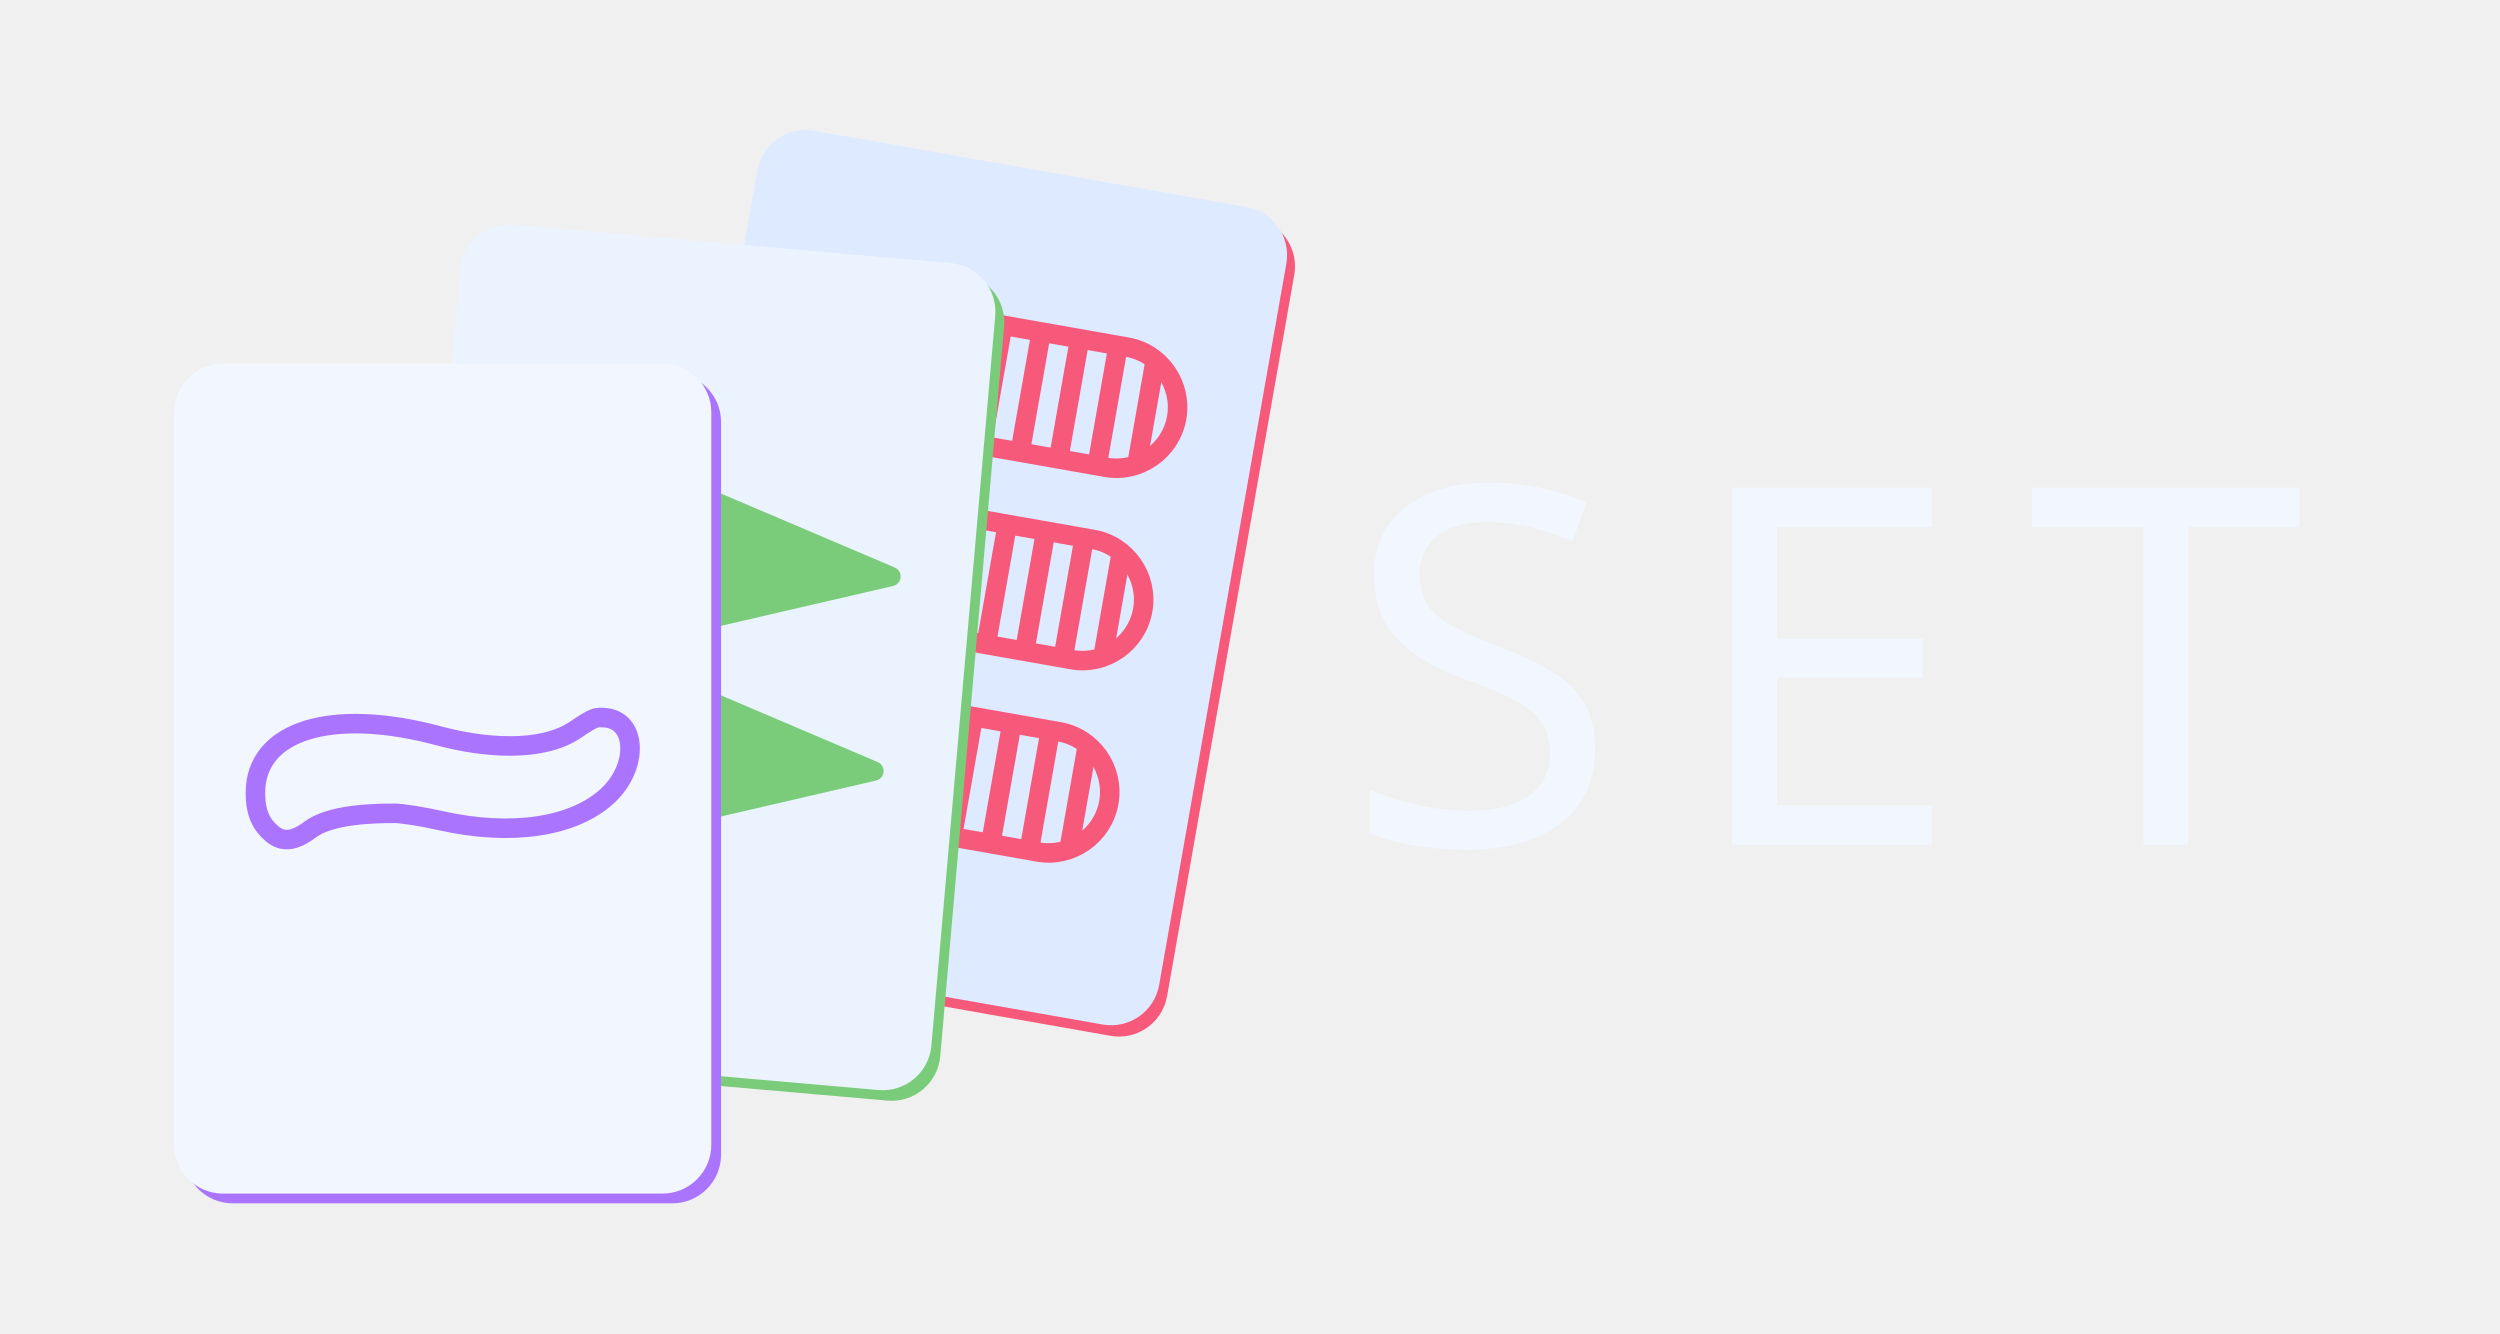
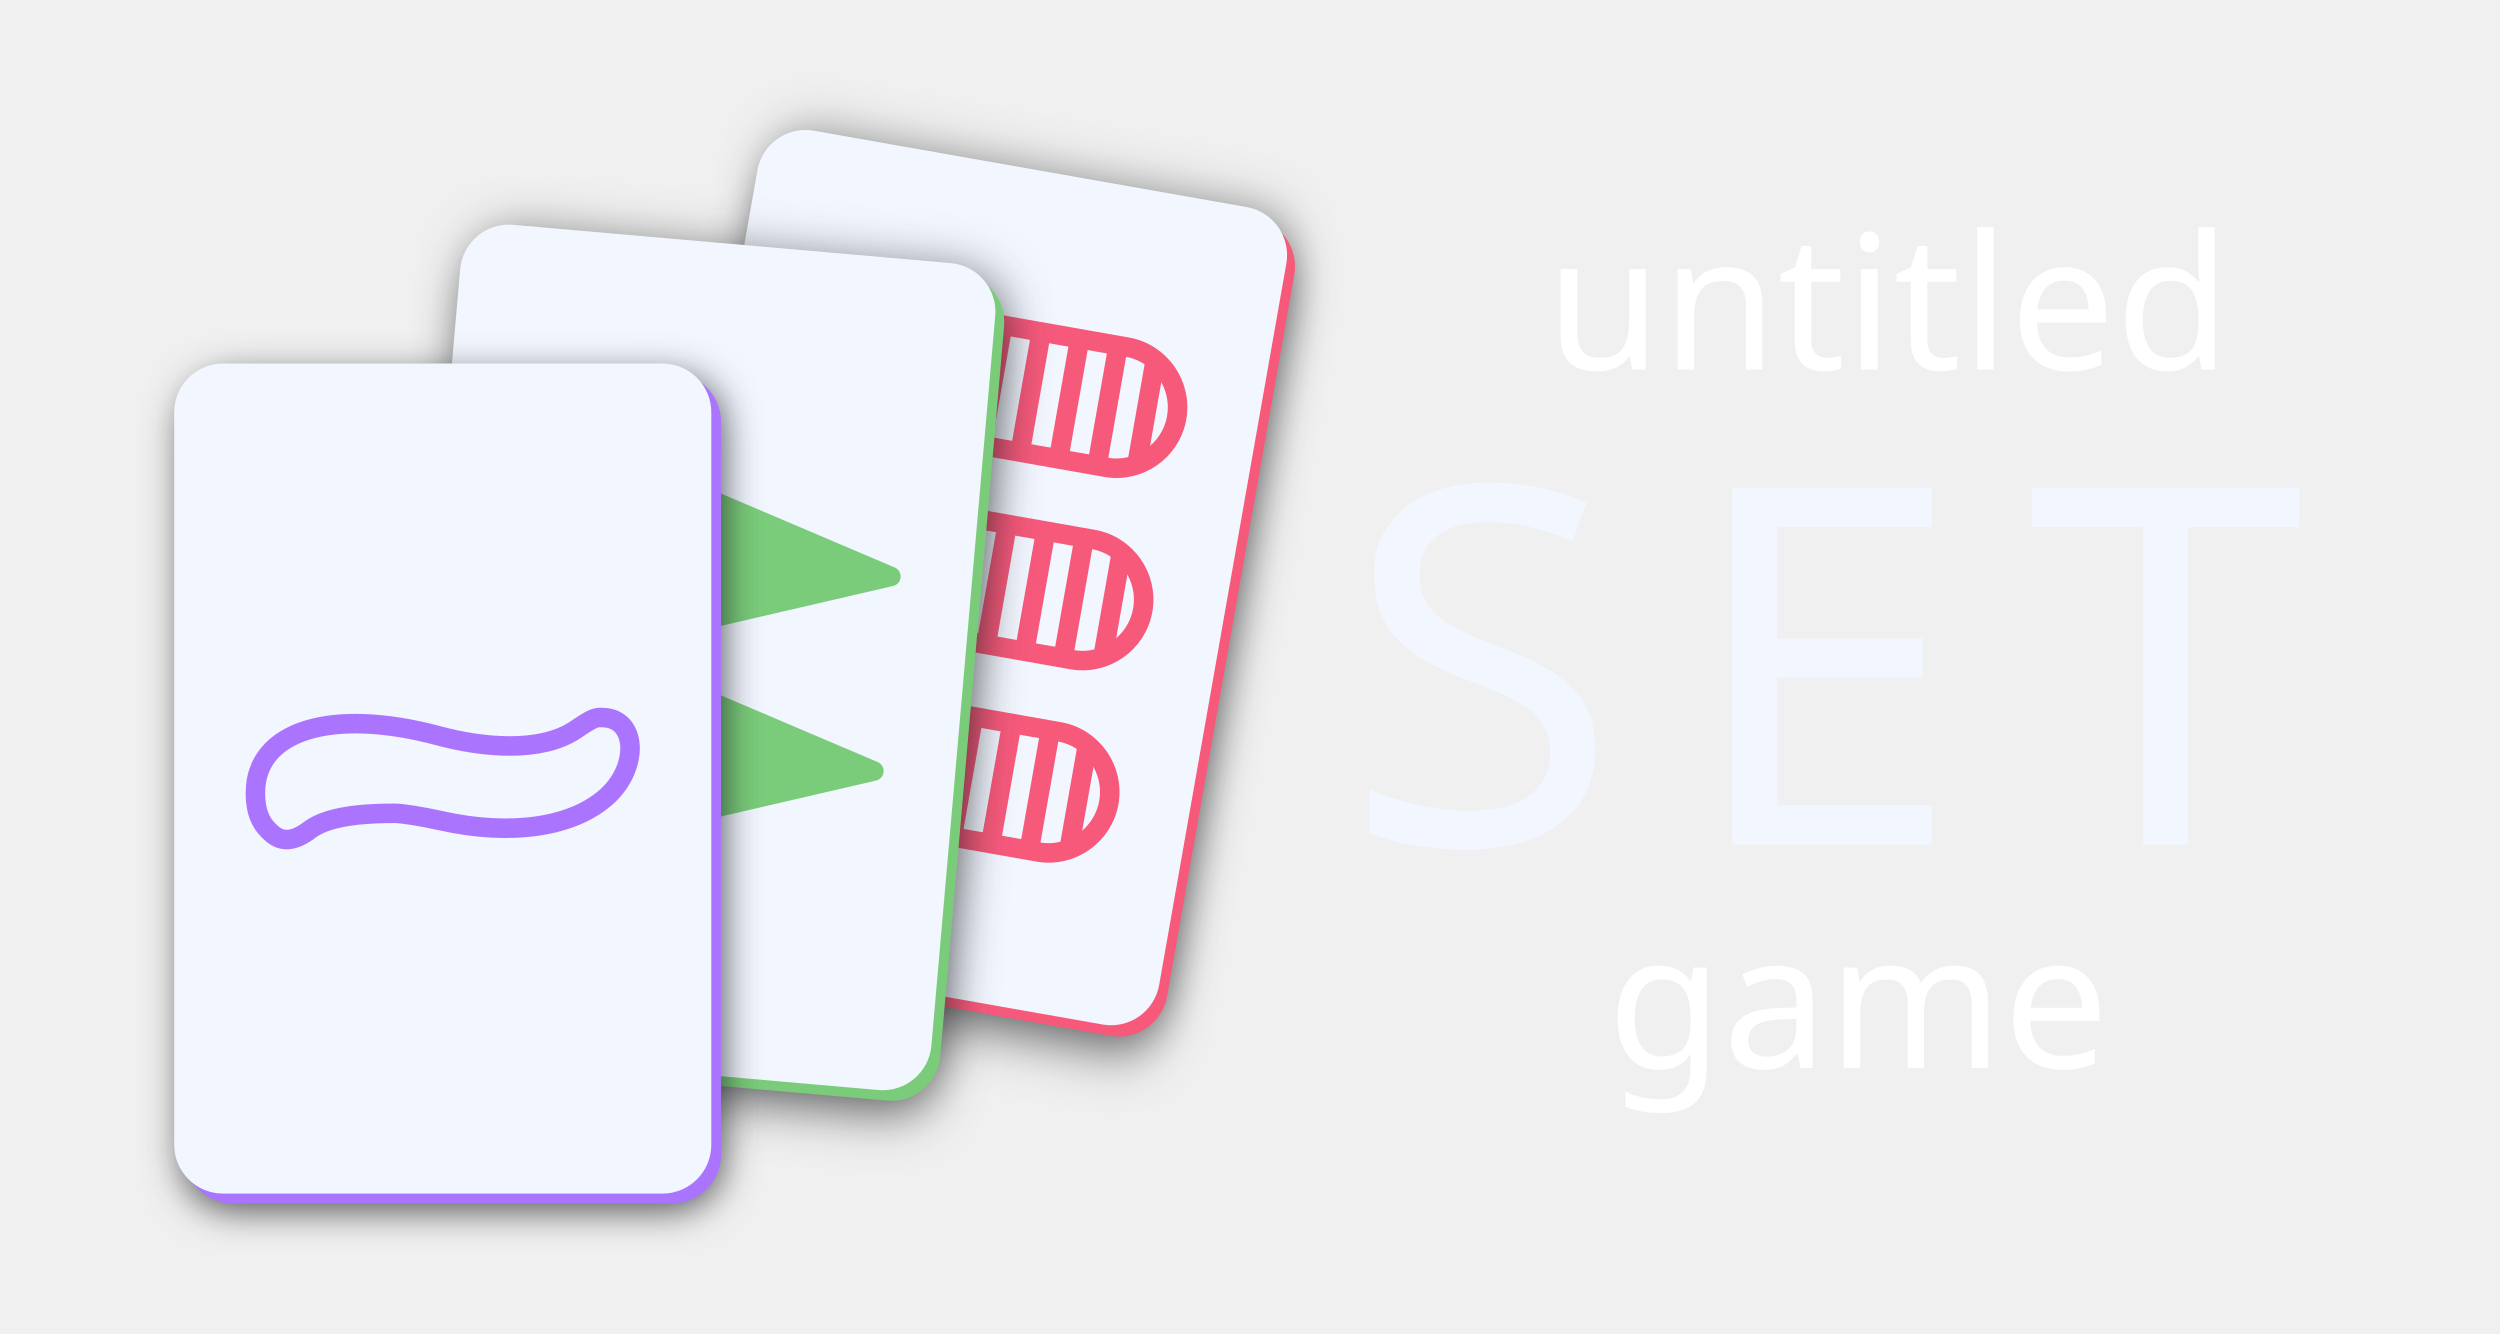
<svg xmlns="http://www.w3.org/2000/svg" width="1920" height="1024" viewBox="0 0 1920 1024" version="1.1" id="svg5">
-   <defs id="defs2" />
+   <defs id="defs2">
+     <filter style="color-interpolation-filters:sRGB;" id="filter5" x="-0.116" y="-0.075" width="1.233" height="1.158">
+       <feFlood result="flood" in="SourceGraphic" flood-opacity="0.8" flood-color="rgb(22,23,26)" id="feFlood4" />
+       <feGaussianBlur result="blur" in="SourceGraphic" stdDeviation="20" id="feGaussianBlur4" />
+       <feOffset result="offset" in="blur" dx="0" dy="5" id="feOffset4" />
+       <feComposite result="comp1" operator="in" in="flood" in2="offset" id="feComposite4" />
+       <feComposite result="comp2" operator="over" in="SourceGraphic" in2="comp1" id="feComposite5" />
+     </filter>
+     <filter style="color-interpolation-filters:sRGB;" id="filter7" x="-0.116" y="-0.075" width="1.233" height="1.158">
+       <feFlood result="flood" in="SourceGraphic" flood-opacity="0.8" flood-color="rgb(22,23,26)" id="feFlood5" />
+       <feGaussianBlur result="blur" in="SourceGraphic" stdDeviation="20" id="feGaussianBlur5" />
+       <feOffset result="offset" in="blur" dx="0" dy="5" id="feOffset5" />
+       <feComposite result="comp1" operator="in" in="flood" in2="offset" id="feComposite6" />
+       <feComposite result="comp2" operator="over" in="SourceGraphic" in2="comp1" id="feComposite7" />
+     </filter>
+     <filter style="color-interpolation-filters:sRGB;" id="filter9" x="-0.087" y="-0.056" width="1.175" height="1.119">
+       <feFlood result="flood" in="SourceGraphic" flood-opacity="0.8" flood-color="rgb(22,23,26)" id="feFlood7" />
+       <feGaussianBlur result="blur" in="SourceGraphic" stdDeviation="20" id="feGaussianBlur7" />
+       <feOffset result="offset" in="blur" dx="0" dy="5" id="feOffset7" />
+       <feComposite result="comp1" operator="in" in="flood" in2="offset" id="feComposite8" />
+       <feComposite result="comp2" operator="over" in="SourceGraphic" in2="comp1" id="feComposite9" />
+     </filter>
+   </defs>
  <g id="layer1">
-     <g id="g1503" transform="translate(52.17604)">
-       <rect style="fill:#f7597b;fill-opacity:1;stroke-width:15;stroke-linecap:round;stroke-linejoin:round" id="rect1024" width="412.5" height="637.5" x="551.674" y="6.888" ry="37.5" transform="rotate(10)" />
-       <rect style="fill:#deeaff;fill-opacity:1;stroke-width:15;stroke-linecap:round;stroke-linejoin:round" id="rect941" width="412.5" height="637.5" x="544.174" y="-0.612" ry="37.5" transform="rotate(10)" />
-       <g id="g831" style="stroke:#f7597b;stroke-opacity:1" transform="matrix(0.7386058,0.1302361,-0.1302361,0.7386058,768.4425,415.462)">
+     <g id="g10">
+       <rect style="fill:#f7597b;fill-opacity:1;stroke-width:15;stroke-linecap:round;stroke-linejoin:round;filter:url(#filter7)" id="rect1024" width="412.5" height="637.5" x="603.057" y="-2.172" ry="37.5" transform="rotate(10)" />
+       <rect style="fill:#f2f6ff;fill-opacity:1;stroke-width:15;stroke-linecap:round;stroke-linejoin:round" id="rect941" width="412.5" height="637.5" x="595.557" y="-9.672" ry="37.5" transform="rotate(10)" />
+       <g id="g831" style="stroke:#f7597b;stroke-opacity:1" transform="matrix(0.7386058,0.1302361,-0.1302361,0.7386058,820.6185,415.462)">
        <path id="path919" style="color:#000000;fill:none;fill-opacity:1;stroke:#f7597b;stroke-width:20;stroke-linecap:round;stroke-linejoin:round;stroke-dasharray:none;stroke-opacity:1;paint-order:fill markers stroke" d="m -233.962,-5.931 c -34.416,0 -62.5,28.084 -62.5,62.5 0,34.416 28.084,62.5 62.5,62.5 H 24.659 c 34.416,0 62.5,-28.084 62.5,-62.5 0,-34.416 -28.084,-62.5 -62.5,-62.5 z" />
        <g id="g1458" transform="translate(-404.6518,-393.4315)" style="stroke:#f7597b;stroke-opacity:1">
          <path style="fill:none;fill-opacity:1;stroke:#f7597b;stroke-width:20;stroke-linecap:butt;stroke-linejoin:miter;stroke-dasharray:none;stroke-opacity:1;paint-order:fill markers stroke" d="m 300,512.5 v -125" id="path1301" />
          <path style="fill:none;fill-opacity:1;stroke:#f7597b;stroke-width:20;stroke-linecap:butt;stroke-linejoin:miter;stroke-dasharray:none;stroke-opacity:1;paint-order:fill markers stroke" d="m 260,512.5 v -125" id="path1399" />
          <path style="fill:none;fill-opacity:1;stroke:#f7597b;stroke-width:20;stroke-linecap:butt;stroke-linejoin:miter;stroke-dasharray:none;stroke-opacity:1;paint-order:fill markers stroke" d="m 220,512.5 v -125" id="path1401" />
          <path style="fill:none;fill-opacity:1;stroke:#f7597b;stroke-width:20;stroke-linecap:butt;stroke-linejoin:miter;stroke-dasharray:none;stroke-opacity:1;paint-order:fill markers stroke" d="m 180,512.5 v -125" id="path1403" />
          <path style="fill:none;fill-opacity:1;stroke:#f7597b;stroke-width:20;stroke-linecap:butt;stroke-linejoin:miter;stroke-dasharray:none;stroke-opacity:1;paint-order:fill markers stroke" d="m 420,512.5 v -125" id="path1407" />
          <path style="fill:none;fill-opacity:1;stroke:#f7597b;stroke-width:20;stroke-linecap:butt;stroke-linejoin:miter;stroke-dasharray:none;stroke-opacity:1;paint-order:fill markers stroke" d="m 380,512.5 v -125" id="path1409" />
          <path style="fill:none;fill-opacity:1;stroke:#f7597b;stroke-width:20;stroke-linecap:butt;stroke-linejoin:miter;stroke-dasharray:none;stroke-opacity:1;paint-order:fill markers stroke" d="m 340,512.5 v -125" id="path1411" />
          <path style="fill:none;fill-opacity:1;stroke:#f7597b;stroke-width:20;stroke-linecap:butt;stroke-linejoin:miter;stroke-dasharray:none;stroke-opacity:1;paint-order:fill markers stroke" d="m 460,502.5 v -105" id="path1413" />
          <path style="fill:none;fill-opacity:1;stroke:#f7597b;stroke-width:20;stroke-linecap:butt;stroke-linejoin:miter;stroke-dasharray:none;stroke-opacity:1;paint-order:fill markers stroke" d="m 140,502.5 v -105" id="path1415" />
        </g>
        <path id="path1477" style="color:#000000;fill:none;fill-opacity:1;stroke:#f7597b;stroke-width:20;stroke-linecap:round;stroke-linejoin:round;stroke-dasharray:none;stroke-opacity:1;paint-order:fill markers stroke" d="m -233.962,-205.931 c -34.416,0 -62.5,28.084 -62.5,62.5 0,34.416 28.084,62.5 62.5,62.5 H 24.659 c 34.416,0 62.5,-28.084 62.5,-62.5 0,-34.416 -28.084,-62.5 -62.5,-62.5 z" />
        <g id="g1497" transform="translate(-404.6518,-593.4315)" style="stroke:#f7597b;stroke-opacity:1">
          <path style="fill:none;fill-opacity:1;stroke:#f7597b;stroke-width:20;stroke-linecap:butt;stroke-linejoin:miter;stroke-dasharray:none;stroke-opacity:1;paint-order:fill markers stroke" d="m 300,512.5 v -125" id="path1479" />
          <path style="fill:none;fill-opacity:1;stroke:#f7597b;stroke-width:20;stroke-linecap:butt;stroke-linejoin:miter;stroke-dasharray:none;stroke-opacity:1;paint-order:fill markers stroke" d="m 260,512.5 v -125" id="path1481" />
          <path style="fill:none;fill-opacity:1;stroke:#f7597b;stroke-width:20;stroke-linecap:butt;stroke-linejoin:miter;stroke-dasharray:none;stroke-opacity:1;paint-order:fill markers stroke" d="m 220,512.5 v -125" id="path1483" />
          <path style="fill:none;fill-opacity:1;stroke:#f7597b;stroke-width:20;stroke-linecap:butt;stroke-linejoin:miter;stroke-dasharray:none;stroke-opacity:1;paint-order:fill markers stroke" d="m 180,512.5 v -125" id="path1485" />
          <path style="fill:none;fill-opacity:1;stroke:#f7597b;stroke-width:20;stroke-linecap:butt;stroke-linejoin:miter;stroke-dasharray:none;stroke-opacity:1;paint-order:fill markers stroke" d="m 420,512.5 v -125" id="path1487" />
          <path style="fill:none;fill-opacity:1;stroke:#f7597b;stroke-width:20;stroke-linecap:butt;stroke-linejoin:miter;stroke-dasharray:none;stroke-opacity:1;paint-order:fill markers stroke" d="m 380,512.5 v -125" id="path1489" />
          <path style="fill:none;fill-opacity:1;stroke:#f7597b;stroke-width:20;stroke-linecap:butt;stroke-linejoin:miter;stroke-dasharray:none;stroke-opacity:1;paint-order:fill markers stroke" d="m 340,512.5 v -125" id="path1491" />
          <path style="fill:none;fill-opacity:1;stroke:#f7597b;stroke-width:20;stroke-linecap:butt;stroke-linejoin:miter;stroke-dasharray:none;stroke-opacity:1;paint-order:fill markers stroke" d="m 460,502.5 v -105" id="path1493" />
          <path style="fill:none;fill-opacity:1;stroke:#f7597b;stroke-width:20;stroke-linecap:butt;stroke-linejoin:miter;stroke-dasharray:none;stroke-opacity:1;paint-order:fill markers stroke" d="m 140,502.5 v -105" id="path1495" />
        </g>
        <path id="path1499" style="color:#000000;fill:none;fill-opacity:1;stroke:#f7597b;stroke-width:20;stroke-linecap:round;stroke-linejoin:round;stroke-dasharray:none;stroke-opacity:1;paint-order:fill markers stroke" d="m -233.962,194.069 c -34.416,0 -62.5,28.084 -62.5,62.5 0,34.416 28.084,62.5 62.5,62.5 H 24.659 c 34.416,0 62.5,-28.084 62.5,-62.5 0,-34.416 -28.084,-62.5 -62.5,-62.5 z" />
        <g id="g1519" transform="translate(-404.6518,-193.4315)" style="stroke:#f7597b;stroke-opacity:1">
          <path style="fill:none;fill-opacity:1;stroke:#f7597b;stroke-width:20;stroke-linecap:butt;stroke-linejoin:miter;stroke-dasharray:none;stroke-opacity:1;paint-order:fill markers stroke" d="m 300,512.5 v -125" id="path1501" />
          <path style="fill:none;fill-opacity:1;stroke:#f7597b;stroke-width:20;stroke-linecap:butt;stroke-linejoin:miter;stroke-dasharray:none;stroke-opacity:1;paint-order:fill markers stroke" d="m 260,512.5 v -125" id="path1503" />
          <path style="fill:none;fill-opacity:1;stroke:#f7597b;stroke-width:20;stroke-linecap:butt;stroke-linejoin:miter;stroke-dasharray:none;stroke-opacity:1;paint-order:fill markers stroke" d="m 220,512.5 v -125" id="path1505" />
          <path style="fill:none;fill-opacity:1;stroke:#f7597b;stroke-width:20;stroke-linecap:butt;stroke-linejoin:miter;stroke-dasharray:none;stroke-opacity:1;paint-order:fill markers stroke" d="m 180,512.5 v -125" id="path1507" />
          <path style="fill:none;fill-opacity:1;stroke:#f7597b;stroke-width:20;stroke-linecap:butt;stroke-linejoin:miter;stroke-dasharray:none;stroke-opacity:1;paint-order:fill markers stroke" d="m 420,512.5 v -125" id="path1509" />
          <path style="fill:none;fill-opacity:1;stroke:#f7597b;stroke-width:20;stroke-linecap:butt;stroke-linejoin:miter;stroke-dasharray:none;stroke-opacity:1;paint-order:fill markers stroke" d="m 380,512.5 v -125" id="path1511" />
          <path style="fill:none;fill-opacity:1;stroke:#f7597b;stroke-width:20;stroke-linecap:butt;stroke-linejoin:miter;stroke-dasharray:none;stroke-opacity:1;paint-order:fill markers stroke" d="m 340,512.5 v -125" id="path1513" />
          <path style="fill:none;fill-opacity:1;stroke:#f7597b;stroke-width:20;stroke-linecap:butt;stroke-linejoin:miter;stroke-dasharray:none;stroke-opacity:1;paint-order:fill markers stroke" d="m 460,502.5 v -105" id="path1515" />
          <path style="fill:none;fill-opacity:1;stroke:#f7597b;stroke-width:20;stroke-linecap:butt;stroke-linejoin:miter;stroke-dasharray:none;stroke-opacity:1;paint-order:fill markers stroke" d="m 140,502.5 v -105" id="path1517" />
        </g>
      </g>
    </g>
-     <g id="g1510" transform="translate(52.17604)">
-       <rect style="fill:#7acc7a;fill-opacity:1;stroke-width:15;stroke-linecap:round;stroke-linejoin:round" id="rect1559" width="412.5" height="637.5" x="325.593" y="149.704" ry="37.5" transform="rotate(5)" />
-       <rect style="fill:#ebf3ff;fill-opacity:1;stroke-width:15;stroke-linecap:round;stroke-linejoin:round" id="rect1561" width="412.5" height="637.5" x="318.093" y="142.204" ry="37.5" transform="rotate(5)" />
-       <g id="g1557" transform="matrix(0.747146,0.06536681,-0.06536681,0.747146,-79.53434,178.7016)" style="fill:#7acc7a;fill-opacity:1;stroke:#7acc7a;stroke-opacity:1">
+     <g id="g9">
+       <rect style="fill:#7acc7a;fill-opacity:1;stroke-width:15;stroke-linecap:round;stroke-linejoin:round;filter:url(#filter5)" id="rect1559" width="412.5" height="637.5" x="377.571" y="145.156" ry="37.5" transform="rotate(5)" />
+       <rect style="fill:#f2f6ff;fill-opacity:1;stroke-width:15;stroke-linecap:round;stroke-linejoin:round" id="rect1561" width="412.5" height="637.5" x="370.071" y="137.656" ry="37.5" transform="rotate(5)" />
+       <g id="g1557" transform="matrix(0.747146,0.06536681,-0.06536681,0.747146,-27.35831,178.7016)" style="fill:#7acc7a;fill-opacity:1;stroke:#7acc7a;stroke-opacity:1">
        <path id="path1802" style="color:#000000;fill:#7acc7a;fill-opacity:1;stroke:#7acc7a;stroke-width:20;stroke-linecap:round;stroke-linejoin:round;stroke-dasharray:none;stroke-opacity:1;paint-order:fill markers stroke" d="m 784,405.5 -191.81,62.5 191.81,62.5 191.81,-62.5 z" />
        <path id="path1353" style="color:#000000;fill:#7acc7a;fill-opacity:1;stroke:#7acc7a;stroke-width:20;stroke-linecap:round;stroke-linejoin:round;stroke-dasharray:none;stroke-opacity:1;paint-order:fill markers stroke" d="m 784,205.5 -191.81,62.5 191.81,62.5 191.81,-62.5 z" />
      </g>
    </g>
-     <g id="g1290" transform="matrix(0.75,0,0,0.75,-43.97244,213.927)">
-       <rect style="fill:#aa74ff;fill-opacity:1;stroke-width:20;stroke-linecap:round;stroke-linejoin:round" id="rect1608" width="550" height="850" x="247" y="97" ry="50" />
-       <rect style="fill:#f2f6ff;fill-opacity:1;stroke-width:20;stroke-linecap:round;stroke-linejoin:round" id="rect1610" width="550" height="850" x="237" y="87" ry="50" />
-       <path style="fill:none;fill-opacity:1;stroke:#aa74ff;stroke-width:20;stroke-dasharray:none;stroke-opacity:1" d="m 337.224,568.52 c -10.628,-8.999 -17.011,-20.594 -17.036,-41.834 -0.077,-63.793 77.885,-88 187.968,-58.364 43.877,11.812 104.38,17.949 140.289,-6.639 18.831,-12.894 20.75,-12.337 27.729,-12.119 35.249,1.101 36.608,50.155 5.049,79.739 -34.586,32.421 -98.849,42.113 -171.253,25.828 -18.418,-4.143 -39.589,-7.532 -47.046,-7.532 -21.268,0 -65.833,0.762 -87.183,16.925 -16.154,12.229 -28.154,12.769 -38.516,3.996 z" id="path1131" />
+     <g id="g11">
+       <rect style="fill:#aa74ff;fill-opacity:1;stroke-width:20;stroke-linecap:round;stroke-linejoin:round;filter:url(#filter9)" id="rect1608" width="550" height="850" x="247" y="97" ry="50" transform="matrix(0.75,0,0,0.75,-43.97244,213.927)" />
+       <rect style="fill:#f2f6ff;fill-opacity:1;stroke-width:20;stroke-linecap:round;stroke-linejoin:round" id="rect1610" width="550" height="850" x="237" y="87" ry="50" transform="matrix(0.75,0,0,0.75,-43.97244,213.927)" />
+       <path style="fill:none;fill-opacity:1;stroke:#aa74ff;stroke-width:20;stroke-dasharray:none;stroke-opacity:1" d="m 337.224,568.52 c -10.628,-8.999 -17.011,-20.594 -17.036,-41.834 -0.077,-63.793 77.885,-88 187.968,-58.364 43.877,11.812 104.38,17.949 140.289,-6.639 18.831,-12.894 20.75,-12.337 27.729,-12.119 35.249,1.101 36.608,50.155 5.049,79.739 -34.586,32.421 -98.849,42.113 -171.253,25.828 -18.418,-4.143 -39.589,-7.532 -47.046,-7.532 -21.268,0 -65.833,0.762 -87.183,16.925 -16.154,12.229 -28.154,12.769 -38.516,3.996 z" id="path1131" transform="matrix(0.75,0,0,0.75,-43.97244,213.927)" />
    </g>
    <text xml:space="preserve" style="font-weight:500;font-size:384px;font-family:Outfit;-inkscape-font-specification:'Outfit Medium';letter-spacing:50px;fill:#ebf3ff;stroke:#aa74ff;stroke-width:5;stroke-linecap:round;stroke-linejoin:bevel;paint-order:markers fill stroke" x="1032.271" y="648.704" id="text397">
      <tspan id="tspan395" x="1032.271" y="648.704" style="font-style:normal;font-variant:normal;font-weight:100;font-stretch:normal;font-size:384px;font-family:Outfit;-inkscape-font-specification:'Outfit Thin';fill:#f2f6ff;fill-opacity:1;stroke:none">SET</tspan>
    </text>
+     <text xml:space="preserve" style="font-size:144px;font-family:Impact;-inkscape-font-specification:Impact;fill:#ffffff;stroke:#000000;stroke-width:8;stroke-linecap:round;stroke-linejoin:round;paint-order:markers stroke fill" x="1187.15" y="283.84" id="text1">
+       <tspan id="tspan1" x="1187.15" y="283.84" style="font-style:normal;font-variant:normal;font-weight:100;font-stretch:normal;font-size:144px;font-family:Outfit;-inkscape-font-specification:'Outfit Thin';stroke:none">untitled</tspan>
+     </text>
+     <text xml:space="preserve" style="font-size:144px;font-family:Impact;-inkscape-font-specification:Impact;fill:#ffffff;stroke:#000000;stroke-width:8;stroke-linecap:round;stroke-linejoin:round;paint-order:markers stroke fill" x="1234.382" y="820.224" id="text2">
+       <tspan id="tspan2" x="1234.382" y="820.224" style="font-style:normal;font-variant:normal;font-weight:100;font-stretch:normal;font-size:144px;font-family:Outfit;-inkscape-font-specification:'Outfit Thin';stroke:none">game</tspan>
+     </text>
  </g>
</svg>
